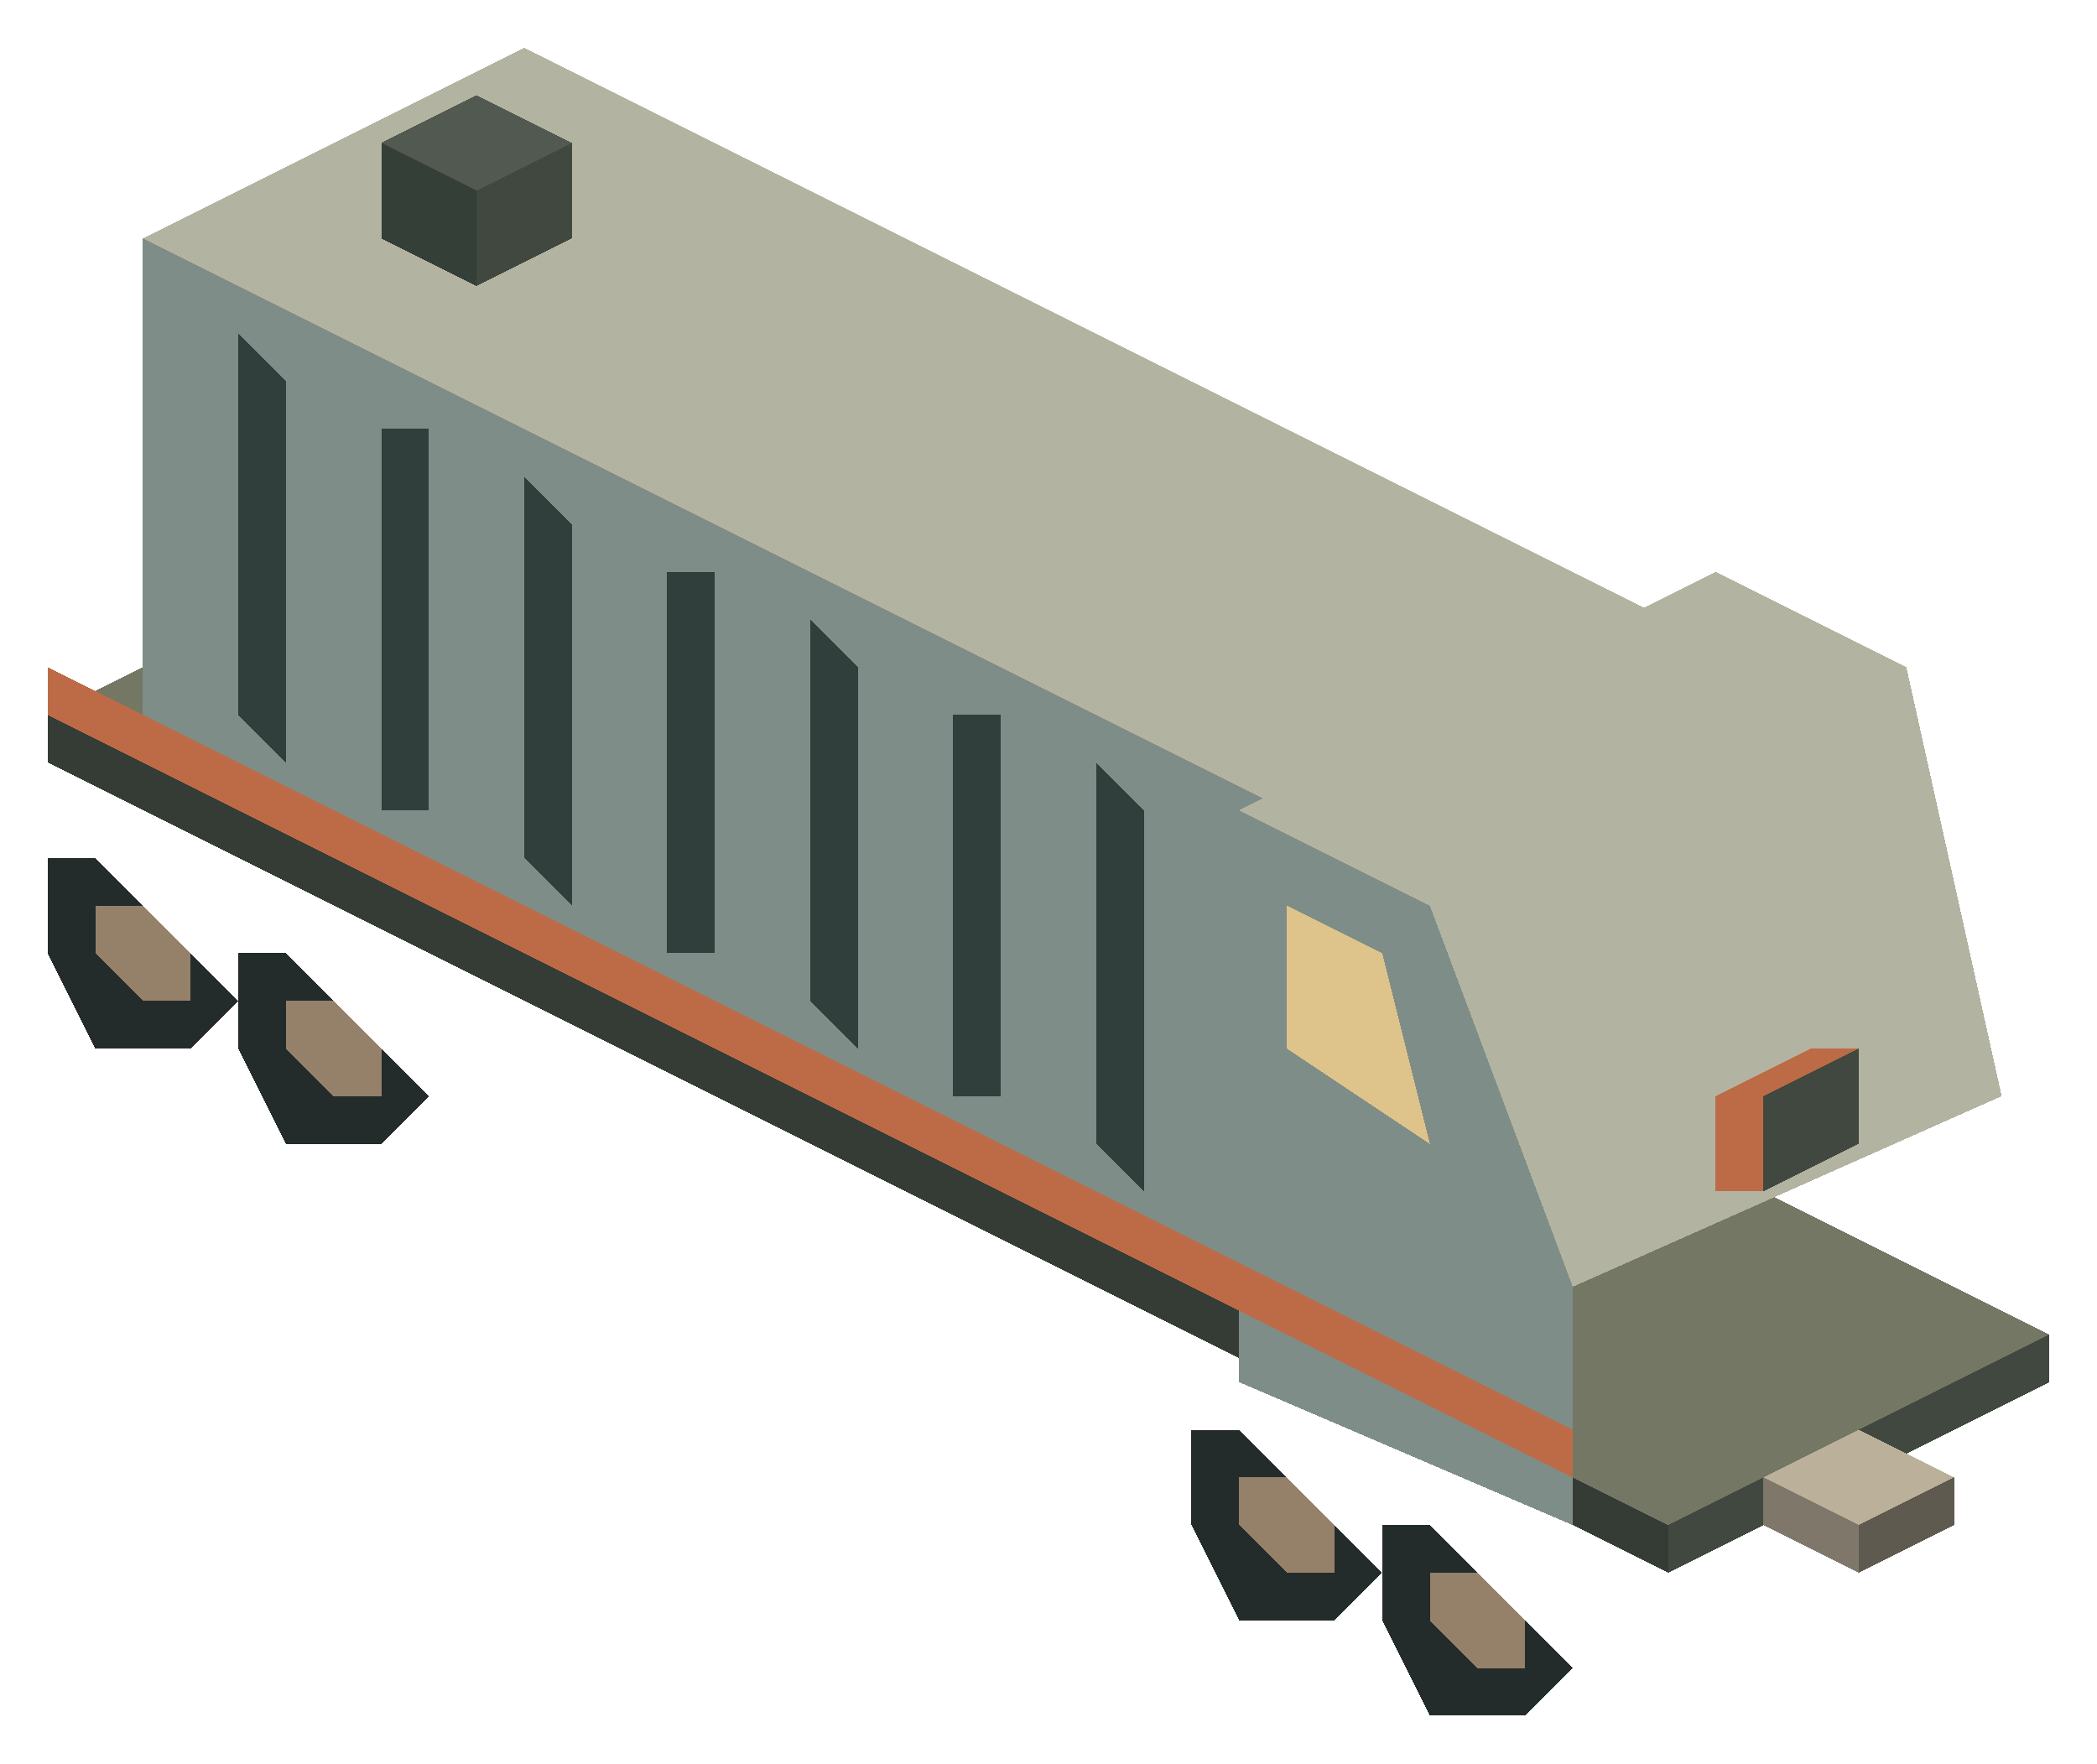
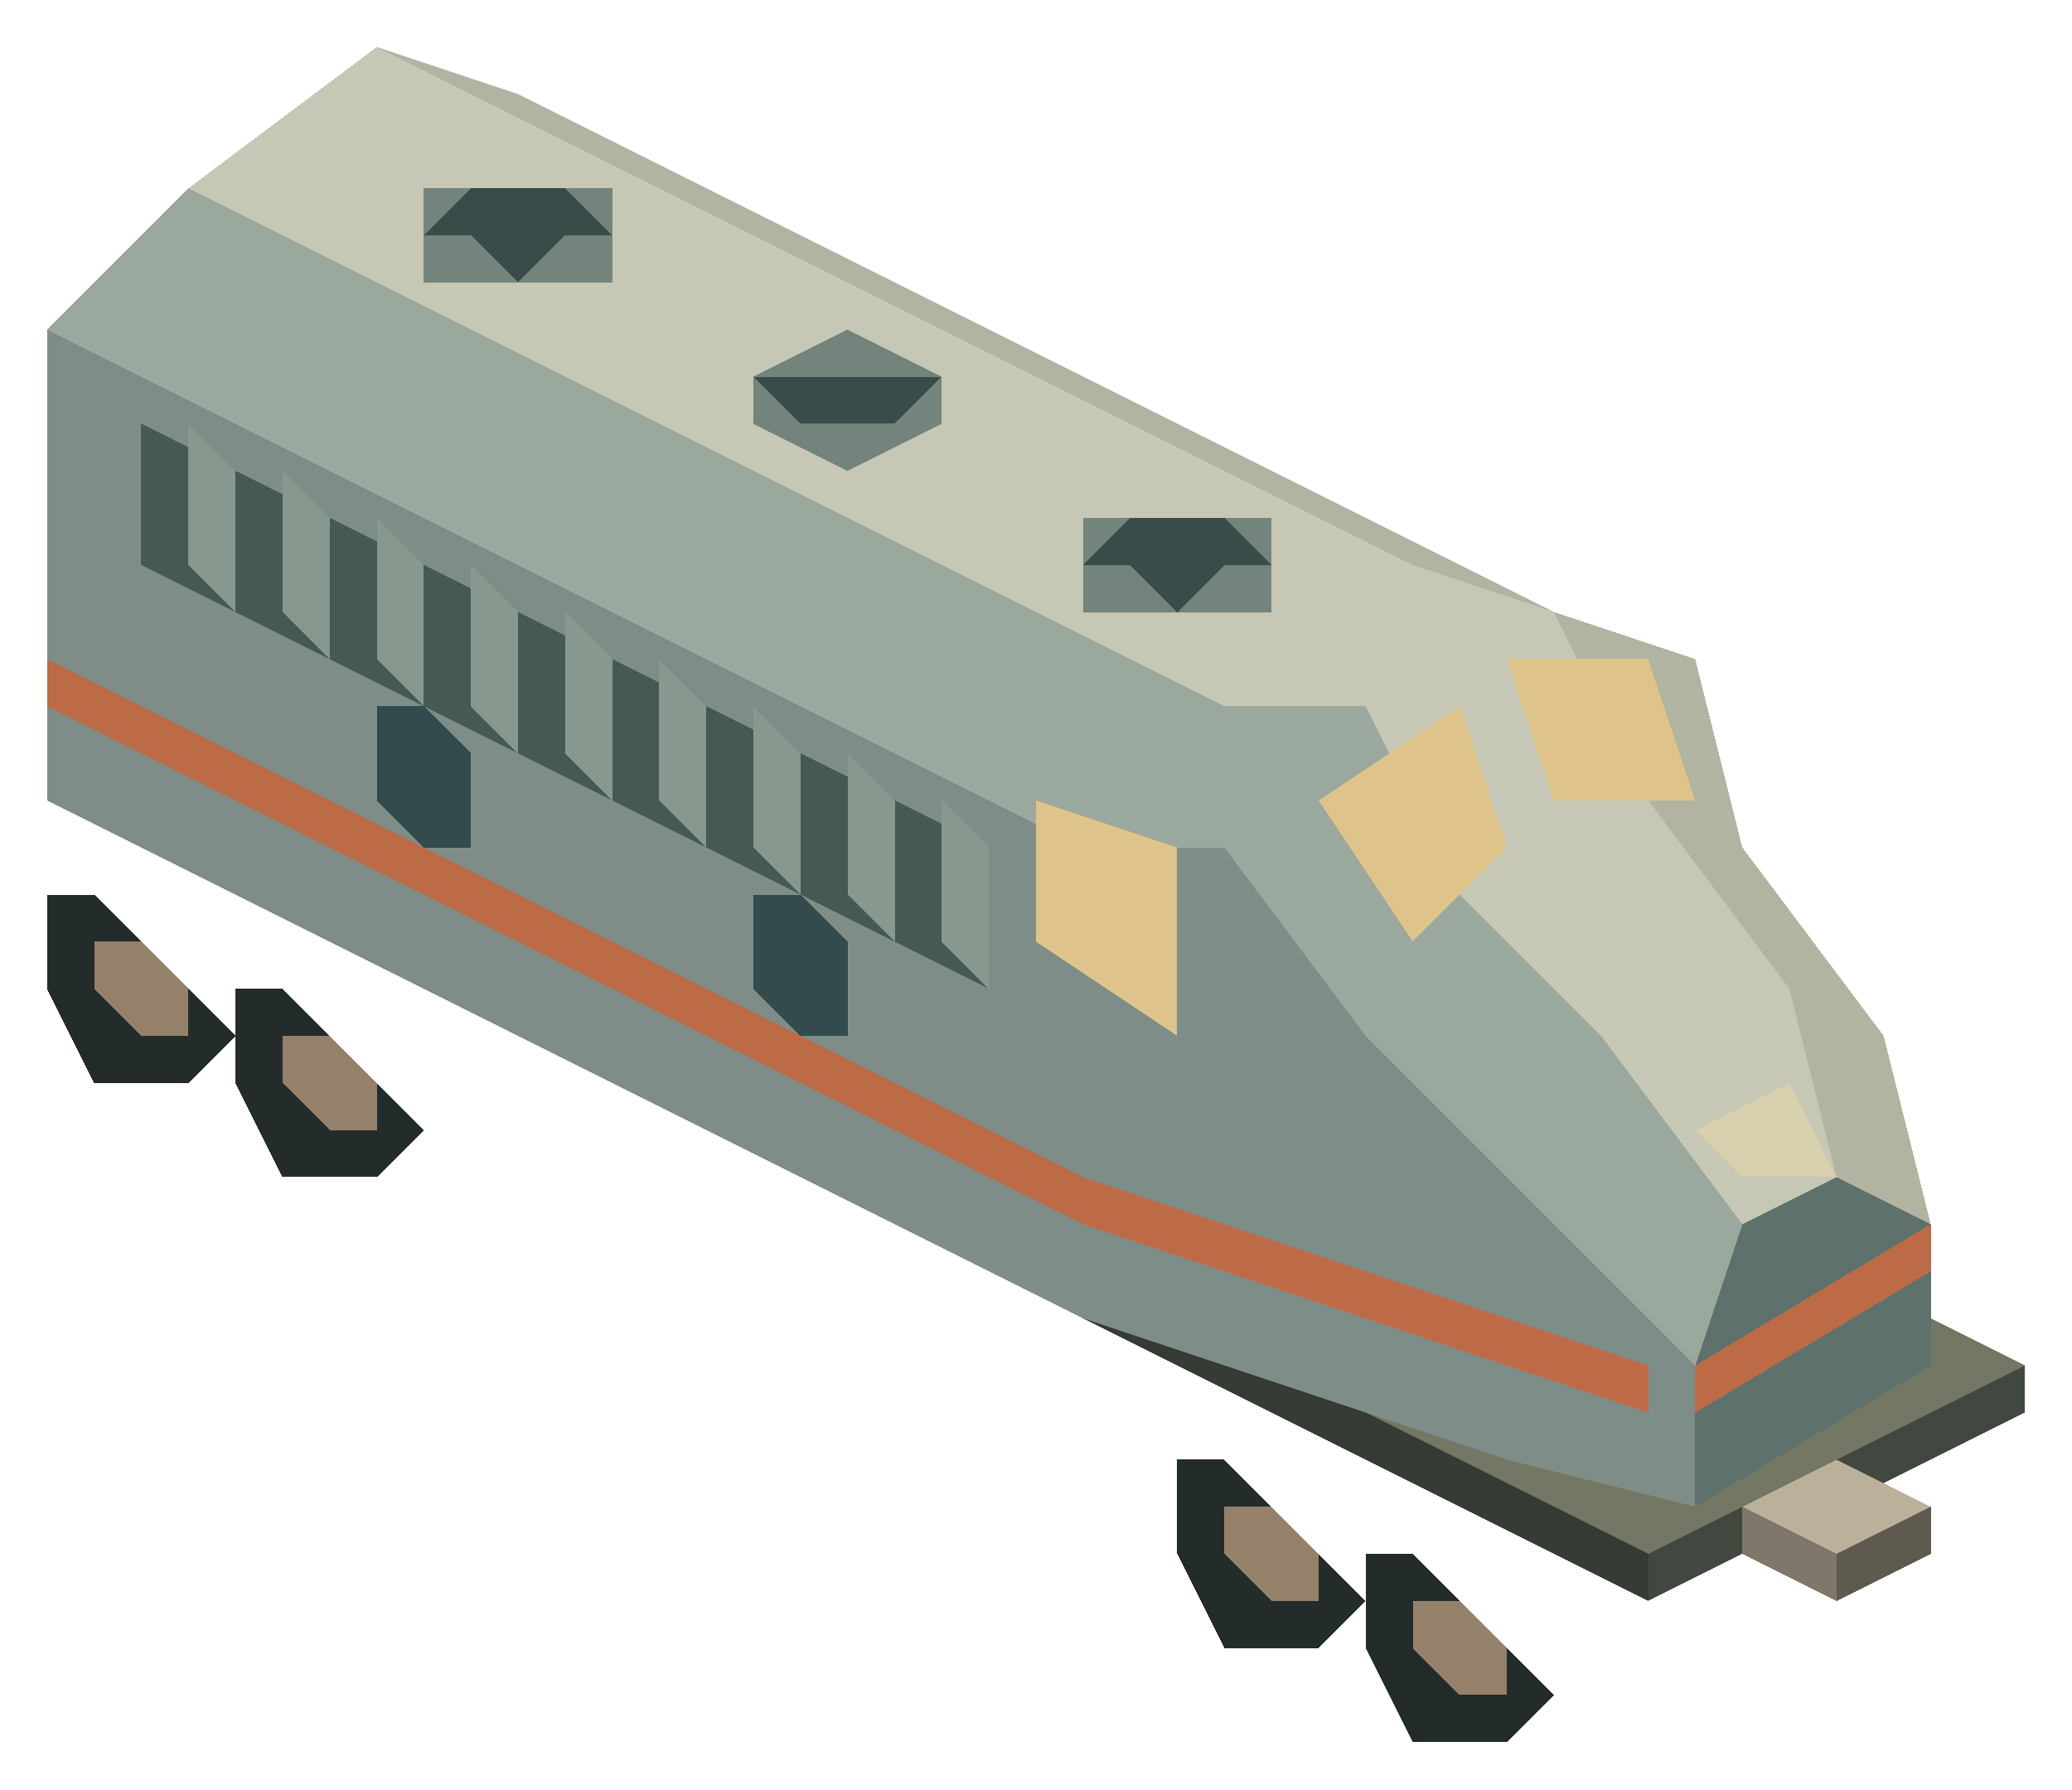
- <svg xmlns="http://www.w3.org/2000/svg" width="44" height="37" viewBox="0 0 44 37" shape-rendering="crispEdges" data-template="railyard-loco-diesel-cab-unit-right" data-anchor-x="5" data-anchor-y="18" data-length-m="17">
+ <svg xmlns="http://www.w3.org/2000/svg" width="44" height="38" viewBox="0 0 44 38" shape-rendering="crispEdges" data-template="railyard-loco-diesel-cab-unit-right" data-anchor-x="5" data-anchor-y="19" data-length-m="17">
  <g id="coupler">
-     <polygon points="3,14 5,13 7,14 7,15 5,16 3,15" fill="#5f5a50" />
-     <polygon points="3,15 5,16 5,15 3,14" fill="#7f786a" />
-     <polygon points="7,15 5,16 5,15 7,14" fill="#5f5a50" />
-     <polygon points="5,13 7,14 5,15 3,14" fill="#bbb09a" />
+     <polygon points="3,15 5,14 7,15 7,16 5,17 3,16" fill="#5f5a50" />
+     <polygon points="3,16 5,17 5,16 3,15" fill="#7f786a" />
+     <polygon points="7,16 5,17 5,16 7,15" fill="#5f5a50" />
+     <polygon points="5,14 7,15 5,16 3,15" fill="#bbb09a" />
  </g>
  <g id="running-gear">
-     <polygon points="5,21 4,20 3,19 2,18 1,18 1,19 1,20 2,22 3,22 4,22" fill="#242b2b" />
-     <polygon points="4,21 4,20 3,19 3,19 2,19 2,20 2,20 3,21 3,21 4,21" fill="#95816a" />
-     <polygon points="9,23 8,22 7,21 6,20 5,20 5,21 5,22 6,24 7,24 8,24" fill="#242b2b" />
-     <polygon points="8,23 8,22 7,21 7,21 6,21 6,22 6,22 7,23 7,23 8,23" fill="#95816a" />
-     <polygon points="29,33 28,32 27,31 26,30 25,30 25,31 25,32 26,34 27,34 28,34" fill="#242b2b" />
-     <polygon points="28,33 28,32 27,31 27,31 26,31 26,32 26,32 27,33 27,33 28,33" fill="#95816a" />
-     <polygon points="33,35 32,34 31,33 30,32 29,32 29,33 29,34 30,36 31,36 32,36" fill="#242b2b" />
-     <polygon points="32,35 32,34 31,33 31,33 30,33 30,34 30,34 31,35 31,35 32,35" fill="#95816a" />
+     <polygon points="5,22 4,21 3,20 2,19 1,19 1,20 1,21 2,23 3,23 4,23" fill="#242b2b" />
+     <polygon points="4,22 4,21 3,20 3,20 2,20 2,21 2,21 3,22 3,22 4,22" fill="#95816a" />
+     <polygon points="9,24 8,23 7,22 6,21 5,21 5,22 5,23 6,25 7,25 8,25" fill="#242b2b" />
+     <polygon points="8,24 8,23 7,22 7,22 6,22 6,23 6,23 7,24 7,24 8,24" fill="#95816a" />
+     <polygon points="29,34 28,33 27,32 26,31 25,31 25,32 25,33 26,35 27,35 28,35" fill="#242b2b" />
+     <polygon points="28,34 28,33 27,32 27,32 26,32 26,33 26,33 27,34 27,34 28,34" fill="#95816a" />
+     <polygon points="33,36 32,35 31,34 30,33 29,33 29,34 29,35 30,37 31,37 32,37" fill="#242b2b" />
+     <polygon points="32,36 32,35 31,34 31,34 30,34 30,35 30,35 31,36 31,36 32,36" fill="#95816a" />
  </g>
  <g id="frame">
-     <polygon points="1,15 9,11 43,28 43,29 35,33 1,16" fill="#41483f" />
-     <polygon points="1,16 35,33 35,32 1,15" fill="#343c35" />
-     <polygon points="43,29 35,33 35,32 43,28" fill="#41483f" />
-     <polygon points="9,11 43,28 35,32 1,15" fill="#747764" />
+     <polygon points="1,16 9,12 43,29 43,30 35,34 1,17" fill="#41483f" />
+     <polygon points="1,17 35,34 35,33 1,16" fill="#343c35" />
+     <polygon points="43,30 35,34 35,33 43,29" fill="#41483f" />
+     <polygon points="9,12 43,29 35,33 1,16" fill="#747764" />
  </g>
-   <g id="diesel-body">
- </g>
-   <g id="full-body">
-     <polygon points="3,5 11,1 35,13 35,24 27,28 3,16" fill="#41483f" />
-     <polygon points="3,16 27,28 27,17 3,5" fill="#7e8d88" />
-     <polygon points="35,24 27,28 27,17 35,13" fill="#41483f" />
-     <polygon points="11,1 35,13 27,17 3,5" fill="#b3b3a1" />
-     <polygon points="5,7 6,8 6,16 5,15" fill="#41483f" />
-     <polygon points="5,15 6,16 6,8 5,7" fill="#303e3c" />
-     <polygon points="6,16 6,16 6,8 6,8" fill="#41483f" />
-     <polygon points="5,7 6,8 6,8 5,7" fill="#303e3c" />
-     <polygon points="8,9 9,9 9,17 8,17" fill="#41483f" />
-     <polygon points="8,17 9,17 9,9 8,9" fill="#303e3c" />
-     <polygon points="9,17 9,17 9,9 9,9" fill="#41483f" />
-     <polygon points="8,9 9,9 9,9 8,9" fill="#303e3c" />
-     <polygon points="11,10 12,11 12,19 11,18" fill="#41483f" />
-     <polygon points="11,18 12,19 12,11 11,10" fill="#303e3c" />
-     <polygon points="12,19 12,19 12,11 12,11" fill="#41483f" />
-     <polygon points="11,10 12,11 12,11 11,10" fill="#303e3c" />
-     <polygon points="14,12 15,12 15,20 14,20" fill="#41483f" />
-     <polygon points="14,20 15,20 15,12 14,12" fill="#303e3c" />
-     <polygon points="15,20 15,20 15,12 15,12" fill="#41483f" />
-     <polygon points="14,12 15,12 15,12 14,12" fill="#303e3c" />
-     <polygon points="17,13 18,14 18,22 17,21" fill="#41483f" />
-     <polygon points="17,21 18,22 18,14 17,13" fill="#303e3c" />
-     <polygon points="18,22 18,22 18,14 18,14" fill="#41483f" />
-     <polygon points="17,13 18,14 18,14 17,13" fill="#303e3c" />
-     <polygon points="20,15 21,15 21,23 20,23" fill="#41483f" />
-     <polygon points="20,23 21,23 21,15 20,15" fill="#303e3c" />
-     <polygon points="21,23 21,23 21,15 21,15" fill="#41483f" />
-     <polygon points="20,15 21,15 21,15 20,15" fill="#303e3c" />
-     <polygon points="23,16 24,17 24,25 23,24" fill="#41483f" />
-     <polygon points="23,24 24,25 24,17 23,16" fill="#303e3c" />
-     <polygon points="24,25 24,25 24,17 24,17" fill="#41483f" />
-     <polygon points="23,16 24,17 24,17 23,16" fill="#303e3c" />
-     <polygon points="8,3 10,2 12,3 12,5 10,6 8,5" fill="#41483f" />
-     <polygon points="8,5 10,6 10,4 8,3" fill="#333f37" />
-     <polygon points="12,5 10,6 10,4 12,3" fill="#41483f" />
-     <polygon points="10,2 12,3 10,4 8,3" fill="#515950" />
+   <g id="cab-unit-far-side">
+     <polygon points="11,12 33,23 33,13 11,2" fill="#7e8d88" />
+     <polygon points="33,23 36,25 36,14 33,13" fill="#7e8d88" />
+     <polygon points="36,25 37,26 37,18 36,14" fill="#7e8d88" />
+     <polygon points="37,26 40,28 40,22 37,18" fill="#7e8d88" />
+     <polygon points="40,28 41,29 41,26 40,22" fill="#7e8d88" />
  </g>
-   <g id="nose">
-     <polygon points="26,29 33,32 33,27 30,19 26,17" fill="#7e8d88" />
-     <polygon points="36,12 40,14 42,23 33,27 30,19 26,17" fill="#b3b3a1" />
-     <polygon points="27,22 30,24 29,20 27,19" fill="#dec38a" />
-     <polygon points="36,23 38,22 39,22 39,24 37,25 36,25" fill="#41483f" />
-     <polygon points="36,25 37,25 37,23 36,23" fill="#bd6b46" />
-     <polygon points="39,24 37,25 37,23 39,22" fill="#41483f" />
-     <polygon points="38,22 39,22 37,23 36,23" fill="#bd6b46" />
+   <g id="cab-unit-far-shoulder">
+     <polygon points="11,2 33,13 30,12 8,1" fill="#b3b3a1" />
+     <polygon points="33,13 36,14 33,13 30,12" fill="#b3b3a1" />
+     <polygon points="36,14 37,18 35,17 33,13" fill="#b3b3a1" />
+     <polygon points="37,18 40,22 38,21 35,17" fill="#b3b3a1" />
+     <polygon points="40,22 41,26 39,25 38,21" fill="#b3b3a1" />
  </g>
-   <g id="stripe">
-     <polygon points="1,14 33,30 33,31 1,15" fill="#41483f" />
-     <polygon points="1,15 33,31 33,30 1,14" fill="#bd6b46" />
-     <polygon points="33,31 33,31 33,30 33,30" fill="#41483f" />
-     <polygon points="1,14 33,30 33,30 1,14" fill="#bd6b46" />
+   <g id="cab-unit-roof">
+     <polygon points="8,1 30,12 26,15 4,4" fill="#c6c7b4" />
+     <polygon points="30,12 33,13 29,15 26,15" fill="#c6c7b4" />
+     <polygon points="33,13 35,17 31,19 29,15" fill="#c6c7b4" />
+     <polygon points="35,17 38,21 34,22 31,19" fill="#c6c7b4" />
+     <polygon points="38,21 39,25 37,26 34,22" fill="#c6c7b4" />
+   </g>
+   <g id="cab-unit-near-shoulder">
+     <polygon points="4,4 26,15 23,18 1,7" fill="#9aa89e" />
+     <polygon points="26,15 29,15 26,18 23,18" fill="#9aa89e" />
+     <polygon points="29,15 31,19 29,22 26,18" fill="#9aa89e" />
+     <polygon points="31,19 34,22 32,25 29,22" fill="#9aa89e" />
+     <polygon points="34,22 37,26 36,29 32,25" fill="#9aa89e" />
+   </g>
+   <g id="cab-unit-near-side">
+     <polygon points="1,7 23,18 23,28 1,17" fill="#7e8d88" />
+     <polygon points="23,18 26,18 26,29 23,28" fill="#7e8d88" />
+     <polygon points="26,18 29,22 29,30 26,29" fill="#7e8d88" />
+     <polygon points="29,22 32,25 32,31 29,30" fill="#7e8d88" />
+     <polygon points="32,25 36,29 36,32 32,31" fill="#7e8d88" />
+   </g>
+   <g id="cab-unit-end">
+     <polygon points="41,29 41,26 39,25 37,26 36,29 36,32" fill="#5e716c" />
+   </g>
+   <g id="cab-unit-stripe">
+     <polygon points="1,15 23,26 23,25 1,14" fill="#bd6b46" />
+     <polygon points="23,26 26,27 26,26 23,25" fill="#bd6b46" />
+     <polygon points="26,27 29,28 29,27 26,26" fill="#bd6b46" />
+     <polygon points="29,28 32,29 32,28 29,27" fill="#bd6b46" />
+     <polygon points="32,29 35,30 35,29 32,28" fill="#bd6b46" />
+     <polygon points="41,27 36,30 36,29 41,26" fill="#bd6b46" />
+   </g>
+   <g id="cab-unit-grilles">
+     <polygon points="3,12 21,21 21,18 3,9" fill="#455955" />
+     <polygon points="4,12 5,13 5,10 4,9" fill="#87998e" />
+     <polygon points="6,13 7,14 7,11 6,10" fill="#87998e" />
+     <polygon points="8,14 9,15 9,12 8,11" fill="#87998e" />
+     <polygon points="10,15 11,16 11,13 10,12" fill="#87998e" />
+     <polygon points="12,16 13,17 13,14 12,13" fill="#87998e" />
+     <polygon points="14,17 15,18 15,15 14,14" fill="#87998e" />
+     <polygon points="16,18 17,19 17,16 16,15" fill="#87998e" />
+     <polygon points="18,19 19,20 19,17 18,16" fill="#87998e" />
+     <polygon points="20,20 21,21 21,18 20,17" fill="#87998e" />
+   </g>
+   <g id="cab-unit-portholes">
+     <polygon points="10,17 10,16 9,15 8,15 8,16 8,17 9,18 10,18" fill="#334b4c" />
+     <polygon points="18,21 18,20 17,19 16,19 16,20 16,21 17,22 18,22" fill="#334b4c" />
+   </g>
+   <g id="cab-unit-roof-fans">
+     <polygon points="13,6 11,6 9,6 9,5 9,4 11,4 13,4 13,5" fill="#73847c" />
+     <polygon points="12,5 11,6 10,5 9,5 10,4 11,4 12,4 13,5" fill="#394c49" />
+     <polygon points="20,9 18,10 16,9 16,8 16,8 18,7 20,8 20,8" fill="#73847c" />
+     <polygon points="19,9 18,9 17,9 16,8 17,8 18,8 19,8 20,8" fill="#394c49" />
+     <polygon points="27,13 25,13 23,13 23,12 23,11 25,11 27,11 27,12" fill="#73847c" />
+     <polygon points="26,12 25,13 24,12 23,12 24,11 25,11 26,11 27,12" fill="#394c49" />
+   </g>
+   <g id="cab-unit-windows">
+     <polygon points="22,20 25,22 25,18 22,17" fill="#dec38a" />
+     <polygon points="35,14 32,14 33,17 36,17" fill="#dec38a" />
+     <polygon points="31,15 28,17 30,20 32,18" fill="#dec38a" />
+   </g>
+   <g id="cab-unit-headlight">
+     <polygon points="38,23 36,24 37,25 39,25" fill="#d8cfaf" />
  </g>
  <g id="coupler">
-     <polygon points="37,31 39,30 41,31 41,32 39,33 37,32" fill="#5f5a50" />
-     <polygon points="37,32 39,33 39,32 37,31" fill="#7f786a" />
-     <polygon points="41,32 39,33 39,32 41,31" fill="#5f5a50" />
-     <polygon points="39,30 41,31 39,32 37,31" fill="#bbb09a" />
+     <polygon points="37,32 39,31 41,32 41,33 39,34 37,33" fill="#5f5a50" />
+     <polygon points="37,33 39,34 39,33 37,32" fill="#7f786a" />
+     <polygon points="41,33 39,34 39,33 41,32" fill="#5f5a50" />
+     <polygon points="39,31 41,32 39,33 37,32" fill="#bbb09a" />
  </g>
</svg>
